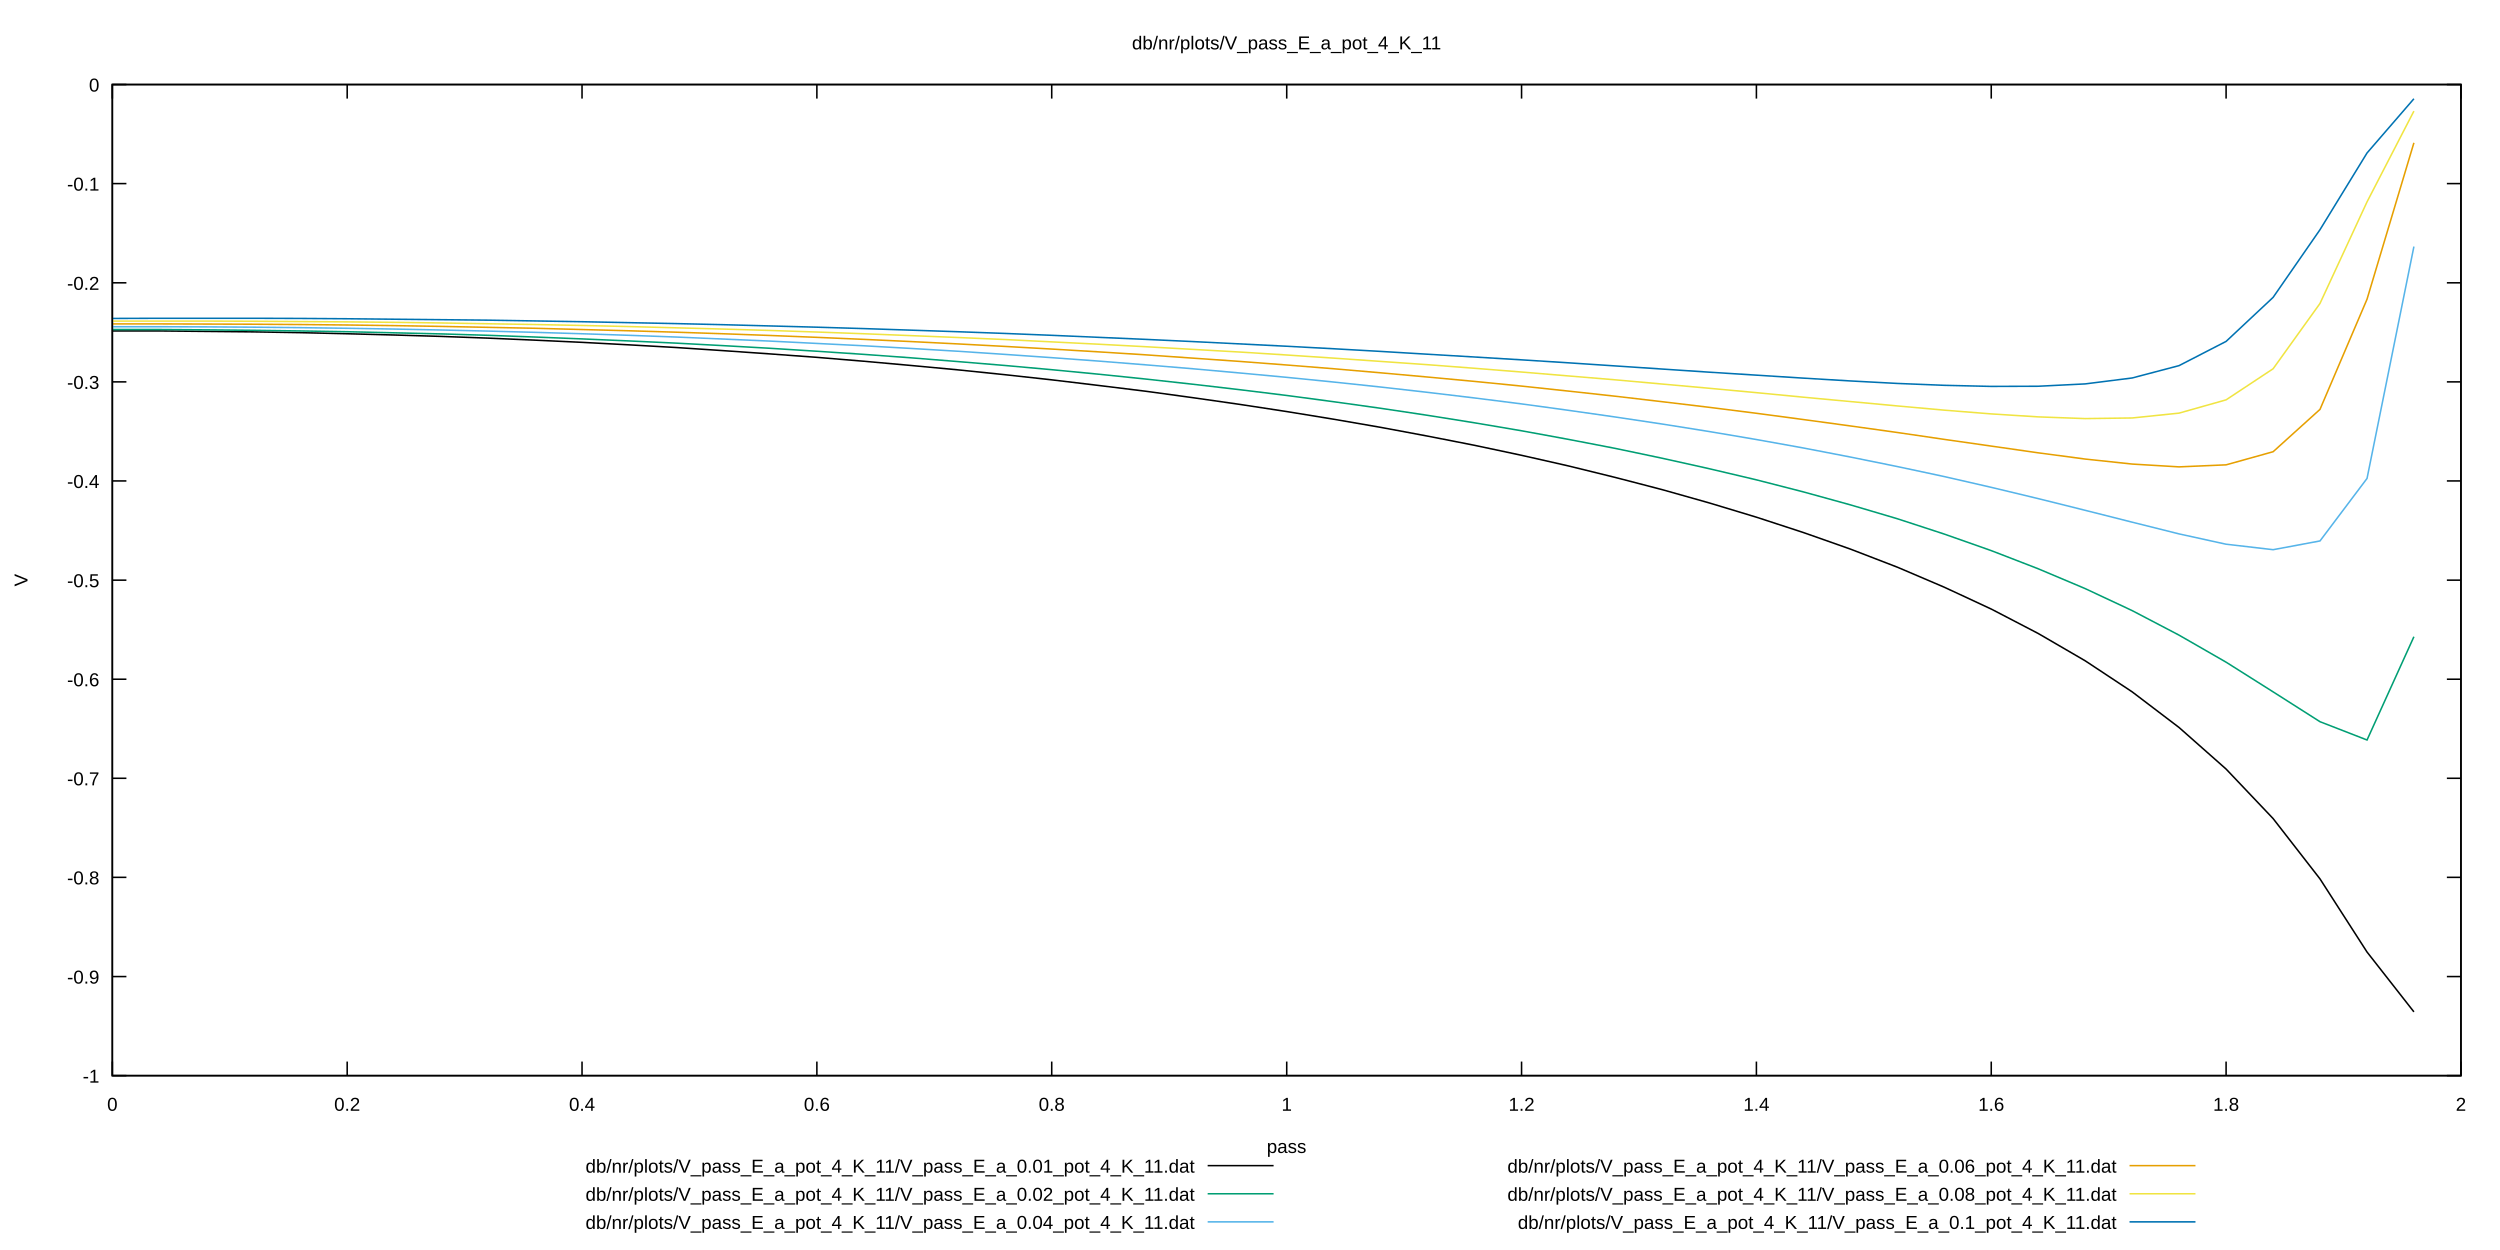
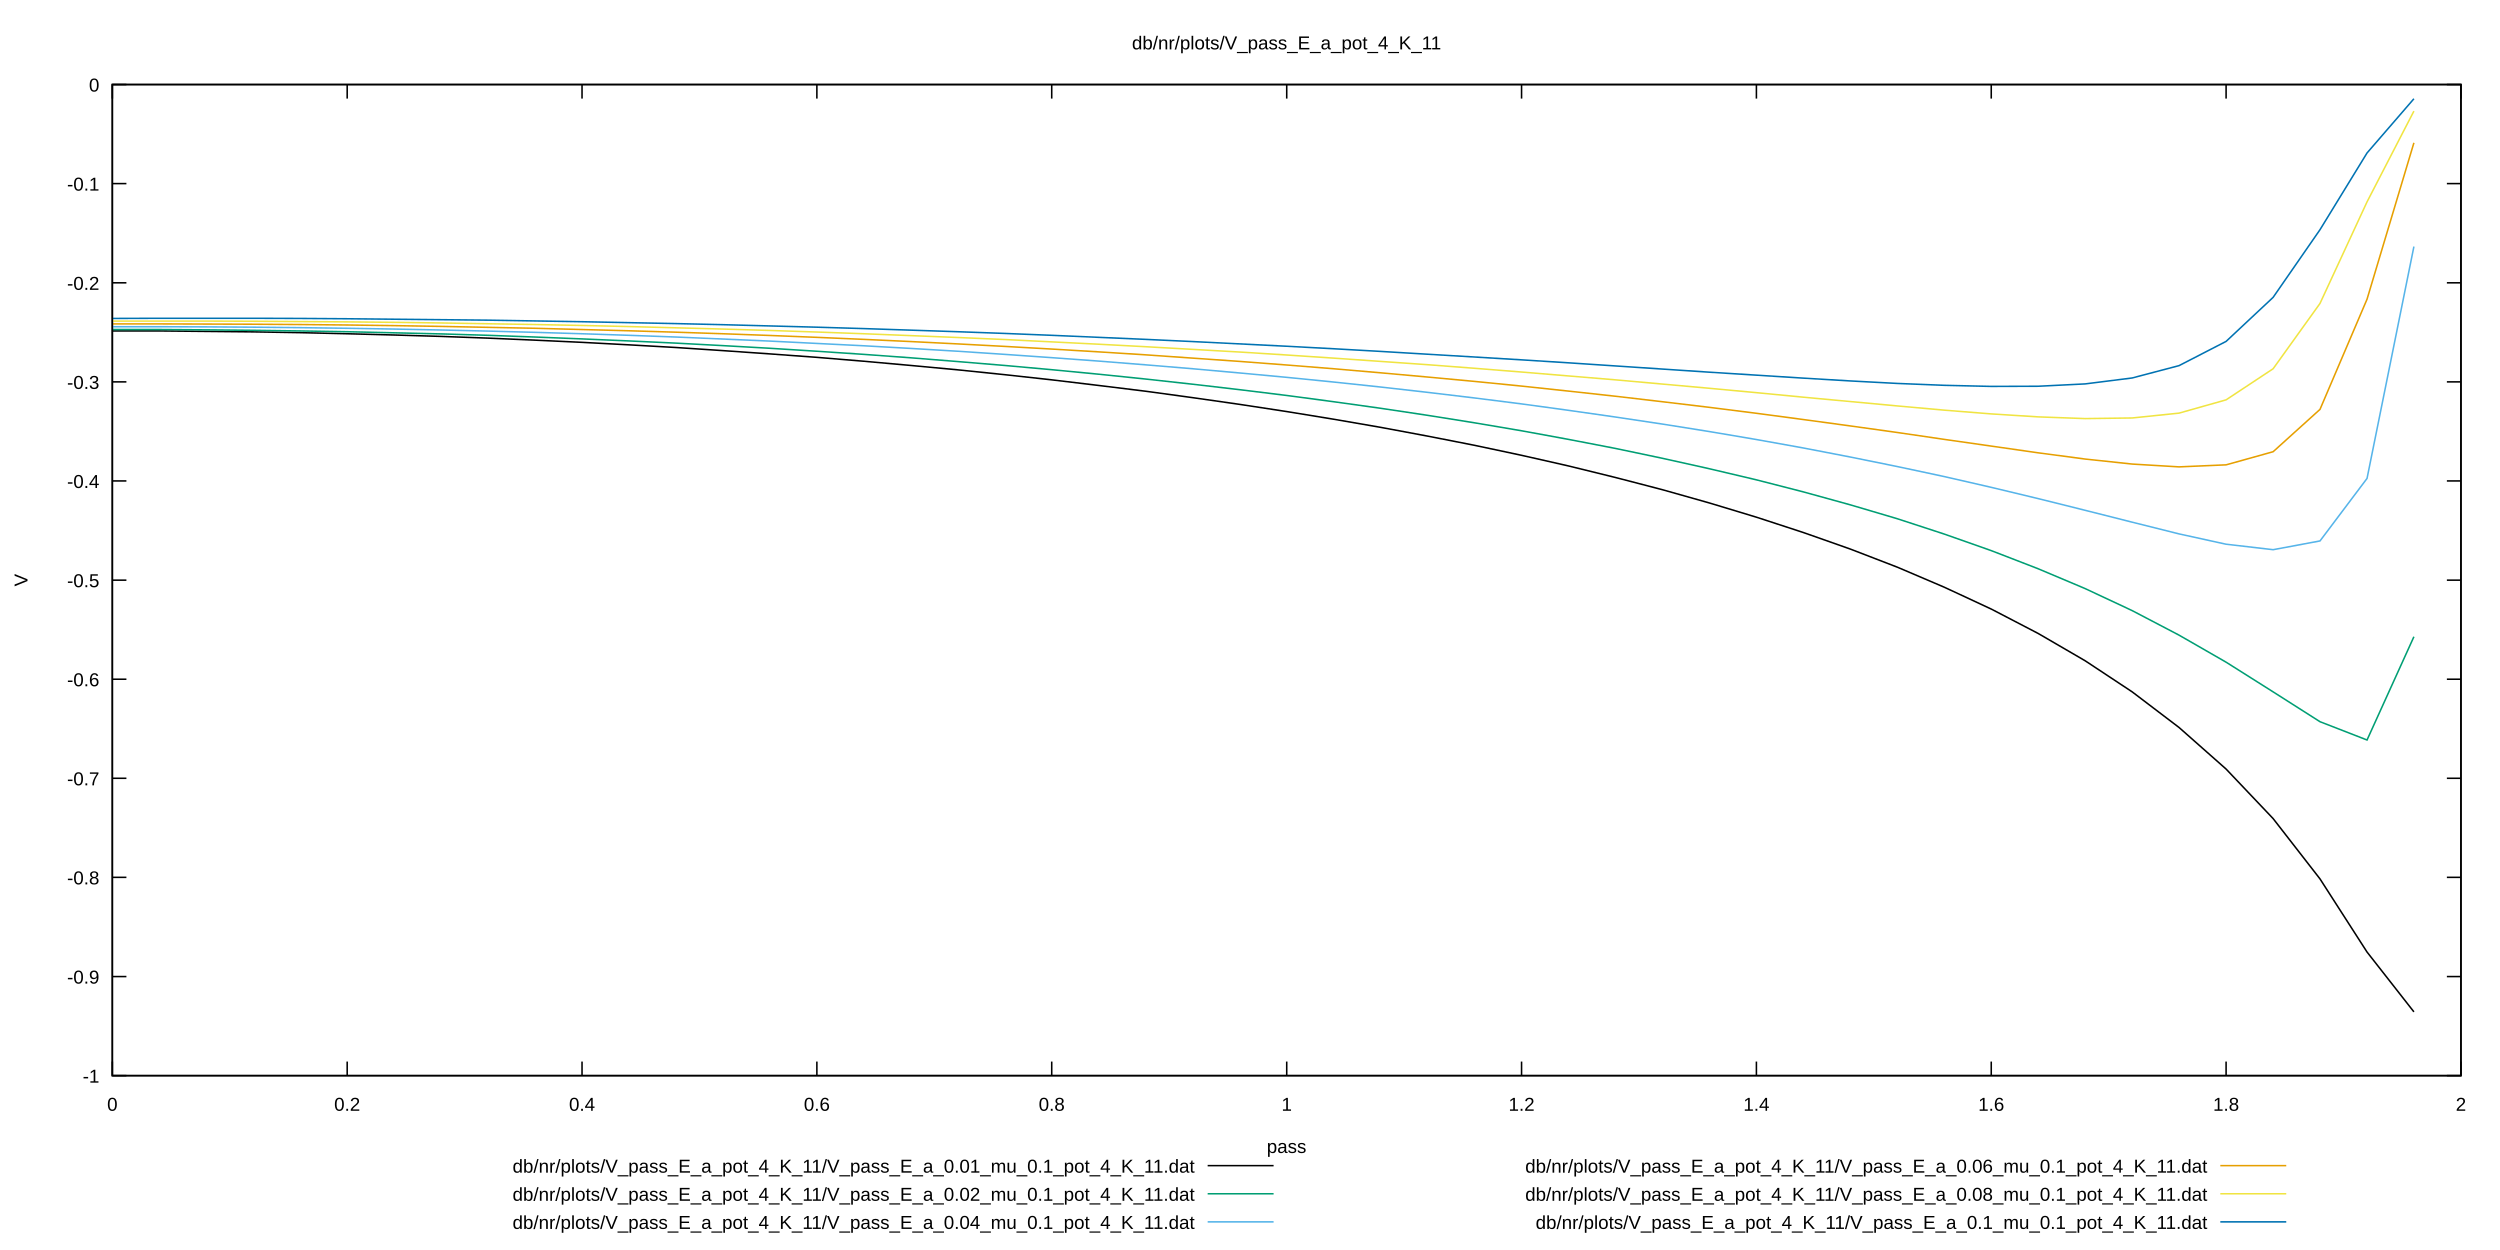
<svg xmlns="http://www.w3.org/2000/svg" xmlns:xlink="http://www.w3.org/1999/xlink" width="1600" height="800" viewBox="0 0 1600 800">
  <g id="gnuplot_canvas">
    <rect x="0" y="0" width="1600" height="800" fill="none" />
    <defs>
      <circle id="gpDot" r="0.5" stroke-width="0.5" />
      <path id="gpPt0" stroke-width="0.222" stroke="currentColor" d="M-1,0 h2 M0,-1 v2" />
      <path id="gpPt1" stroke-width="0.222" stroke="currentColor" d="M-1,-1 L1,1 M1,-1 L-1,1" />
      <path id="gpPt2" stroke-width="0.222" stroke="currentColor" d="M-1,0 L1,0 M0,-1 L0,1 M-1,-1 L1,1 M-1,1 L1,-1" />
      <rect id="gpPt3" stroke-width="0.222" stroke="currentColor" x="-1" y="-1" width="2" height="2" />
      <rect id="gpPt4" stroke-width="0.222" stroke="currentColor" fill="currentColor" x="-1" y="-1" width="2" height="2" />
      <circle id="gpPt5" stroke-width="0.222" stroke="currentColor" cx="0" cy="0" r="1" />
      <use xlink:href="#gpPt5" id="gpPt6" fill="currentColor" stroke="none" />
      <path id="gpPt7" stroke-width="0.222" stroke="currentColor" d="M0,-1.33 L-1.33,0.67 L1.33,0.67 z" />
      <use xlink:href="#gpPt7" id="gpPt8" fill="currentColor" stroke="none" />
      <use xlink:href="#gpPt7" id="gpPt9" stroke="currentColor" transform="rotate(180)" />
      <use xlink:href="#gpPt9" id="gpPt10" fill="currentColor" stroke="none" />
      <use xlink:href="#gpPt3" id="gpPt11" stroke="currentColor" transform="rotate(45)" />
      <use xlink:href="#gpPt11" id="gpPt12" fill="currentColor" stroke="none" />
      <path id="gpPt13" stroke-width="0.222" stroke="currentColor" d="M0,1.330 L1.265,0.411 L0.782,-1.067 L-0.782,-1.076 L-1.265,0.411 z" />
      <use xlink:href="#gpPt13" id="gpPt14" fill="currentColor" stroke="none" />
      <filter id="textbox" filterUnits="objectBoundingBox" x="0" y="0" height="1" width="1">
        <feFlood flood-color="white" flood-opacity="1" result="bgnd" />
        <feComposite in="SourceGraphic" in2="bgnd" operator="atop" />
      </filter>
      <filter id="greybox" filterUnits="objectBoundingBox" x="0" y="0" height="1" width="1">
        <feFlood flood-color="lightgrey" flood-opacity="1" result="grey" />
        <feComposite in="SourceGraphic" in2="grey" operator="atop" />
      </filter>
    </defs>
    <g fill="none" color="white" stroke="currentColor" stroke-width="1.00" stroke-linecap="butt" stroke-linejoin="miter">
</g>
    <g fill="none" color="black" stroke="currentColor" stroke-width="1.00" stroke-linecap="butt" stroke-linejoin="miter">
      <path stroke="black" d="M71.9,688.4 L80.9,688.4 M1575.0,688.4 L1566.0,688.4  " />
      <g transform="translate(63.6,692.9)" stroke="none" fill="black" font-family="Arial" font-size="12.00" text-anchor="end">
        <text>
          <tspan font-family="Arial">-1</tspan>
        </text>
      </g>
    </g>
    <g fill="none" color="black" stroke="currentColor" stroke-width="1.00" stroke-linecap="butt" stroke-linejoin="miter">
      <path stroke="black" d="M71.9,625.0 L80.9,625.0 M1575.0,625.0 L1566.0,625.0  " />
      <g transform="translate(63.6,629.5)" stroke="none" fill="black" font-family="Arial" font-size="12.00" text-anchor="end">
        <text>
          <tspan font-family="Arial">-0.9</tspan>
        </text>
      </g>
    </g>
    <g fill="none" color="black" stroke="currentColor" stroke-width="1.00" stroke-linecap="butt" stroke-linejoin="miter">
      <path stroke="black" d="M71.9,561.5 L80.9,561.5 M1575.0,561.5 L1566.0,561.5  " />
      <g transform="translate(63.6,566.0)" stroke="none" fill="black" font-family="Arial" font-size="12.00" text-anchor="end">
        <text>
          <tspan font-family="Arial">-0.8</tspan>
        </text>
      </g>
    </g>
    <g fill="none" color="black" stroke="currentColor" stroke-width="1.00" stroke-linecap="butt" stroke-linejoin="miter">
      <path stroke="black" d="M71.9,498.1 L80.9,498.1 M1575.0,498.1 L1566.0,498.1  " />
      <g transform="translate(63.6,502.6)" stroke="none" fill="black" font-family="Arial" font-size="12.00" text-anchor="end">
        <text>
          <tspan font-family="Arial">-0.7</tspan>
        </text>
      </g>
    </g>
    <g fill="none" color="black" stroke="currentColor" stroke-width="1.00" stroke-linecap="butt" stroke-linejoin="miter">
      <path stroke="black" d="M71.9,434.7 L80.9,434.7 M1575.0,434.7 L1566.0,434.7  " />
      <g transform="translate(63.6,439.2)" stroke="none" fill="black" font-family="Arial" font-size="12.00" text-anchor="end">
        <text>
          <tspan font-family="Arial">-0.6</tspan>
        </text>
      </g>
    </g>
    <g fill="none" color="black" stroke="currentColor" stroke-width="1.00" stroke-linecap="butt" stroke-linejoin="miter">
      <path stroke="black" d="M71.9,371.3 L80.9,371.3 M1575.0,371.3 L1566.0,371.3  " />
      <g transform="translate(63.6,375.8)" stroke="none" fill="black" font-family="Arial" font-size="12.00" text-anchor="end">
        <text>
          <tspan font-family="Arial">-0.5</tspan>
        </text>
      </g>
    </g>
    <g fill="none" color="black" stroke="currentColor" stroke-width="1.00" stroke-linecap="butt" stroke-linejoin="miter">
      <path stroke="black" d="M71.9,307.8 L80.9,307.8 M1575.0,307.8 L1566.0,307.8  " />
      <g transform="translate(63.6,312.3)" stroke="none" fill="black" font-family="Arial" font-size="12.00" text-anchor="end">
        <text>
          <tspan font-family="Arial">-0.4</tspan>
        </text>
      </g>
    </g>
    <g fill="none" color="black" stroke="currentColor" stroke-width="1.00" stroke-linecap="butt" stroke-linejoin="miter">
      <path stroke="black" d="M71.9,244.4 L80.9,244.4 M1575.0,244.4 L1566.0,244.4  " />
      <g transform="translate(63.6,248.9)" stroke="none" fill="black" font-family="Arial" font-size="12.00" text-anchor="end">
        <text>
          <tspan font-family="Arial">-0.3</tspan>
        </text>
      </g>
    </g>
    <g fill="none" color="black" stroke="currentColor" stroke-width="1.00" stroke-linecap="butt" stroke-linejoin="miter">
      <path stroke="black" d="M71.9,181.0 L80.9,181.0 M1575.0,181.0 L1566.0,181.0  " />
      <g transform="translate(63.6,185.5)" stroke="none" fill="black" font-family="Arial" font-size="12.00" text-anchor="end">
        <text>
          <tspan font-family="Arial">-0.2</tspan>
        </text>
      </g>
    </g>
    <g fill="none" color="black" stroke="currentColor" stroke-width="1.00" stroke-linecap="butt" stroke-linejoin="miter">
      <path stroke="black" d="M71.9,117.5 L80.9,117.5 M1575.0,117.5 L1566.0,117.5  " />
      <g transform="translate(63.6,122.0)" stroke="none" fill="black" font-family="Arial" font-size="12.00" text-anchor="end">
        <text>
          <tspan font-family="Arial">-0.1</tspan>
        </text>
      </g>
    </g>
    <g fill="none" color="black" stroke="currentColor" stroke-width="1.00" stroke-linecap="butt" stroke-linejoin="miter">
      <path stroke="black" d="M71.9,54.1 L80.9,54.1 M1575.0,54.1 L1566.0,54.1  " />
      <g transform="translate(63.6,58.6)" stroke="none" fill="black" font-family="Arial" font-size="12.00" text-anchor="end">
        <text>
          <tspan font-family="Arial"> 0</tspan>
        </text>
      </g>
    </g>
    <g fill="none" color="black" stroke="currentColor" stroke-width="1.00" stroke-linecap="butt" stroke-linejoin="miter">
      <path stroke="black" d="M71.9,688.4 L71.9,679.4 M71.9,54.1 L71.9,63.1  " />
      <g transform="translate(71.9,710.9)" stroke="none" fill="black" font-family="Arial" font-size="12.00" text-anchor="middle">
        <text>
          <tspan font-family="Arial"> 0</tspan>
        </text>
      </g>
    </g>
    <g fill="none" color="black" stroke="currentColor" stroke-width="1.00" stroke-linecap="butt" stroke-linejoin="miter">
      <path stroke="black" d="M222.2,688.4 L222.2,679.4 M222.2,54.1 L222.2,63.1  " />
      <g transform="translate(222.2,710.9)" stroke="none" fill="black" font-family="Arial" font-size="12.00" text-anchor="middle">
        <text>
          <tspan font-family="Arial"> 0.2</tspan>
        </text>
      </g>
    </g>
    <g fill="none" color="black" stroke="currentColor" stroke-width="1.00" stroke-linecap="butt" stroke-linejoin="miter">
      <path stroke="black" d="M372.5,688.4 L372.5,679.4 M372.5,54.1 L372.5,63.1  " />
      <g transform="translate(372.5,710.9)" stroke="none" fill="black" font-family="Arial" font-size="12.00" text-anchor="middle">
        <text>
          <tspan font-family="Arial"> 0.4</tspan>
        </text>
      </g>
    </g>
    <g fill="none" color="black" stroke="currentColor" stroke-width="1.00" stroke-linecap="butt" stroke-linejoin="miter">
      <path stroke="black" d="M522.8,688.4 L522.8,679.4 M522.8,54.1 L522.8,63.1  " />
      <g transform="translate(522.8,710.9)" stroke="none" fill="black" font-family="Arial" font-size="12.00" text-anchor="middle">
        <text>
          <tspan font-family="Arial"> 0.6</tspan>
        </text>
      </g>
    </g>
    <g fill="none" color="black" stroke="currentColor" stroke-width="1.00" stroke-linecap="butt" stroke-linejoin="miter">
      <path stroke="black" d="M673.1,688.4 L673.1,679.4 M673.1,54.1 L673.1,63.1  " />
      <g transform="translate(673.1,710.9)" stroke="none" fill="black" font-family="Arial" font-size="12.00" text-anchor="middle">
        <text>
          <tspan font-family="Arial"> 0.8</tspan>
        </text>
      </g>
    </g>
    <g fill="none" color="black" stroke="currentColor" stroke-width="1.00" stroke-linecap="butt" stroke-linejoin="miter">
      <path stroke="black" d="M823.5,688.4 L823.5,679.4 M823.5,54.1 L823.5,63.1  " />
      <g transform="translate(823.5,710.9)" stroke="none" fill="black" font-family="Arial" font-size="12.00" text-anchor="middle">
        <text>
          <tspan font-family="Arial"> 1</tspan>
        </text>
      </g>
    </g>
    <g fill="none" color="black" stroke="currentColor" stroke-width="1.00" stroke-linecap="butt" stroke-linejoin="miter">
      <path stroke="black" d="M973.8,688.4 L973.8,679.4 M973.8,54.1 L973.8,63.1  " />
      <g transform="translate(973.8,710.9)" stroke="none" fill="black" font-family="Arial" font-size="12.00" text-anchor="middle">
        <text>
          <tspan font-family="Arial"> 1.2</tspan>
        </text>
      </g>
    </g>
    <g fill="none" color="black" stroke="currentColor" stroke-width="1.00" stroke-linecap="butt" stroke-linejoin="miter">
      <path stroke="black" d="M1124.1,688.4 L1124.1,679.4 M1124.1,54.1 L1124.1,63.1  " />
      <g transform="translate(1124.1,710.9)" stroke="none" fill="black" font-family="Arial" font-size="12.00" text-anchor="middle">
        <text>
          <tspan font-family="Arial"> 1.4</tspan>
        </text>
      </g>
    </g>
    <g fill="none" color="black" stroke="currentColor" stroke-width="1.00" stroke-linecap="butt" stroke-linejoin="miter">
      <path stroke="black" d="M1274.4,688.4 L1274.4,679.4 M1274.4,54.1 L1274.4,63.1  " />
      <g transform="translate(1274.4,710.9)" stroke="none" fill="black" font-family="Arial" font-size="12.00" text-anchor="middle">
        <text>
          <tspan font-family="Arial"> 1.6</tspan>
        </text>
      </g>
    </g>
    <g fill="none" color="black" stroke="currentColor" stroke-width="1.00" stroke-linecap="butt" stroke-linejoin="miter">
      <path stroke="black" d="M1424.7,688.4 L1424.7,679.4 M1424.7,54.1 L1424.7,63.1  " />
      <g transform="translate(1424.7,710.9)" stroke="none" fill="black" font-family="Arial" font-size="12.00" text-anchor="middle">
        <text>
          <tspan font-family="Arial"> 1.8</tspan>
        </text>
      </g>
    </g>
    <g fill="none" color="black" stroke="currentColor" stroke-width="1.00" stroke-linecap="butt" stroke-linejoin="miter">
      <path stroke="black" d="M1575.0,688.4 L1575.0,679.4 M1575.0,54.1 L1575.0,63.1  " />
      <g transform="translate(1575.0,710.9)" stroke="none" fill="black" font-family="Arial" font-size="12.00" text-anchor="middle">
        <text>
          <tspan font-family="Arial"> 2</tspan>
        </text>
      </g>
    </g>
    <g fill="none" color="black" stroke="currentColor" stroke-width="1.00" stroke-linecap="butt" stroke-linejoin="miter">
</g>
    <g fill="none" color="black" stroke="currentColor" stroke-width="1.00" stroke-linecap="butt" stroke-linejoin="miter">
      <path stroke="black" d="M71.9,54.1 L71.9,688.4 L1575.0,688.4 L1575.0,54.1 L71.9,54.1 Z  " />
    </g>
    <g fill="none" color="black" stroke="currentColor" stroke-width="1.00" stroke-linecap="butt" stroke-linejoin="miter">
      <g transform="translate(17.6,371.3) rotate(270)" stroke="none" fill="black" font-family="Arial" font-size="12.00" text-anchor="middle">
        <text>
          <tspan font-family="Arial">V</tspan>
        </text>
      </g>
    </g>
    <g fill="none" color="black" stroke="currentColor" stroke-width="1.00" stroke-linecap="butt" stroke-linejoin="miter">
      <g transform="translate(823.4,737.9)" stroke="none" fill="black" font-family="Arial" font-size="12.00" text-anchor="middle">
        <text>
          <tspan font-family="Arial">pass</tspan>
        </text>
      </g>
    </g>
    <g fill="none" color="black" stroke="currentColor" stroke-width="1.00" stroke-linecap="butt" stroke-linejoin="miter">
      <g transform="translate(823.4,31.6)" stroke="none" fill="black" font-family="Arial" font-size="12.00" text-anchor="middle">
        <text>db/nr/plots/V_pass_E_a_pot_4_K_11</text>
      </g>
    </g>
    <g id="gnuplot_plot_1">
      <g fill="none" color="black" stroke="currentColor" stroke-width="1.00" stroke-linecap="butt" stroke-linejoin="miter">
        <g transform="translate(764.6,750.5)" stroke="none" fill="black" font-family="Arial" font-size="12.00" text-anchor="end">
-           <text>db/nr/plots/V_pass_E_a_pot_4_K_11/V_pass_E_a_0.01_pot_4_K_11.dat</text>
+           <text>db/nr/plots/V_pass_E_a_pot_4_K_11/V_pass_E_a_0.01_mu_0.1_pot_4_K_11.dat</text>
        </g>
      </g>
      <g fill="none" color="black" stroke="currentColor" stroke-width="1.00" stroke-linecap="butt" stroke-linejoin="miter">
        <path stroke="rgb(  0,   0,   0)" d="M772.9,746.0 L815.1,746.0 M71.9,211.8 L102.0,211.8 L132.0,212.1 L162.1,212.4 L192.1,212.9 L222.2,213.6   L252.3,214.4 L282.3,215.3 L312.4,216.4 L342.5,217.7 L372.5,219.1 L402.6,220.7 L432.6,222.4 L462.7,224.4   L492.8,226.5 L522.8,228.7 L552.9,231.2 L583.0,233.9 L613.0,236.7 L643.1,239.8 L673.1,243.1 L703.2,246.7   L733.3,250.4 L763.3,254.5 L793.4,258.8 L823.5,263.4 L853.5,268.3 L883.6,273.5 L913.6,279.1 L943.7,285.0   L973.8,291.4 L1003.8,298.2 L1033.9,305.6 L1063.9,313.4 L1094.0,321.9 L1124.1,331.0 L1154.1,340.8 L1184.2,351.4   L1214.3,363.0 L1244.3,375.8 L1274.4,389.8 L1304.4,405.4 L1334.5,422.9 L1364.6,442.8 L1394.6,465.6 L1424.7,492.2   L1454.8,523.9 L1484.8,562.5 L1514.9,609.3 L1544.9,647.6  " />
      </g>
    </g>
    <g id="gnuplot_plot_2">
      <g fill="none" color="black" stroke="currentColor" stroke-width="1.00" stroke-linecap="butt" stroke-linejoin="miter">
        <g transform="translate(764.6,768.5)" stroke="none" fill="black" font-family="Arial" font-size="12.00" text-anchor="end">
-           <text>db/nr/plots/V_pass_E_a_pot_4_K_11/V_pass_E_a_0.02_pot_4_K_11.dat</text>
+           <text>db/nr/plots/V_pass_E_a_pot_4_K_11/V_pass_E_a_0.02_mu_0.1_pot_4_K_11.dat</text>
        </g>
      </g>
      <g fill="none" color="black" stroke="currentColor" stroke-width="1.00" stroke-linecap="butt" stroke-linejoin="miter">
        <path stroke="rgb(  0, 158, 115)" d="M772.9,764.0 L815.1,764.0 M71.9,210.9 L102.0,210.9 L132.0,211.1 L162.1,211.4 L192.1,211.8 L222.2,212.3   L252.3,213.0 L282.3,213.7 L312.4,214.6 L342.5,215.7 L372.5,216.9 L402.6,218.2 L432.6,219.6 L462.7,221.2   L492.8,222.9 L522.8,224.8 L552.9,226.8 L583.0,229.0 L613.0,231.4 L643.1,233.9 L673.1,236.6 L703.2,239.5   L733.3,242.6 L763.3,245.9 L793.4,249.4 L823.5,253.1 L853.5,257.1 L883.6,261.3 L913.6,265.8 L943.7,270.6   L973.8,275.7 L1003.8,281.2 L1033.9,287.0 L1063.9,293.3 L1094.0,300.0 L1124.1,307.1 L1154.1,314.8 L1184.2,323.1   L1214.3,332.0 L1244.3,341.8 L1274.4,352.4 L1304.4,364.0 L1334.5,376.7 L1364.6,390.8 L1394.6,406.5 L1424.7,423.8   L1454.8,442.8 L1484.8,461.9 L1514.9,473.6 L1544.9,407.5  " />
      </g>
    </g>
    <g id="gnuplot_plot_3">
      <g fill="none" color="black" stroke="currentColor" stroke-width="1.00" stroke-linecap="butt" stroke-linejoin="miter">
        <g transform="translate(764.6,786.5)" stroke="none" fill="black" font-family="Arial" font-size="12.00" text-anchor="end">
-           <text>db/nr/plots/V_pass_E_a_pot_4_K_11/V_pass_E_a_0.04_pot_4_K_11.dat</text>
+           <text>db/nr/plots/V_pass_E_a_pot_4_K_11/V_pass_E_a_0.04_mu_0.1_pot_4_K_11.dat</text>
        </g>
      </g>
      <g fill="none" color="black" stroke="currentColor" stroke-width="1.00" stroke-linecap="butt" stroke-linejoin="miter">
        <path stroke="rgb( 86, 180, 233)" d="M772.9,782.0 L815.1,782.0 M71.9,209.1 L102.0,209.1 L132.0,209.2 L162.1,209.4 L192.1,209.7 L222.2,210.1   L252.3,210.6 L282.3,211.2 L312.4,211.9 L342.5,212.7 L372.5,213.6 L402.6,214.6 L432.6,215.7 L462.7,217.0   L492.8,218.3 L522.8,219.8 L552.9,221.3 L583.0,223.0 L613.0,224.8 L643.1,226.8 L673.1,228.9 L703.2,231.1   L733.3,233.5 L763.3,236.0 L793.4,238.7 L823.5,241.5 L853.5,244.5 L883.6,247.7 L913.6,251.1 L943.7,254.7   L973.8,258.5 L1003.8,262.6 L1033.9,266.9 L1063.9,271.4 L1094.0,276.2 L1124.1,281.3 L1154.1,286.7 L1184.2,292.5   L1214.3,298.6 L1244.3,305.0 L1274.4,311.9 L1304.4,319.1 L1334.5,326.6 L1364.6,334.2 L1394.6,341.7 L1424.7,348.3   L1454.8,351.8 L1484.8,346.2 L1514.9,306.2 L1544.9,157.8  " />
      </g>
    </g>
    <g id="gnuplot_plot_4">
      <g fill="none" color="black" stroke="currentColor" stroke-width="1.00" stroke-linecap="butt" stroke-linejoin="miter">
-         <g transform="translate(1354.6,750.5)" stroke="none" fill="black" font-family="Arial" font-size="12.00" text-anchor="end">
-           <text>db/nr/plots/V_pass_E_a_pot_4_K_11/V_pass_E_a_0.06_pot_4_K_11.dat</text>
-         </g>
-       </g>
-       <g fill="none" color="black" stroke="currentColor" stroke-width="1.00" stroke-linecap="butt" stroke-linejoin="miter">
-         <path stroke="rgb(230, 159,   0)" d="M1362.9,746.0 L1405.1,746.0 M71.9,207.3 L102.0,207.3 L132.0,207.4 L162.1,207.5 L192.1,207.7 L222.2,208.0   L252.3,208.4 L282.3,208.9 L312.4,209.5 L342.5,210.1 L372.5,210.9 L402.6,211.7 L432.6,212.6 L462.7,213.6   L492.8,214.7 L522.8,215.9 L552.9,217.2 L583.0,218.6 L613.0,220.1 L643.1,221.7 L673.1,223.4 L703.2,225.2   L733.3,227.1 L763.3,229.2 L793.4,231.3 L823.5,233.6 L853.5,236.0 L883.6,238.6 L913.6,241.3 L943.7,244.1   L973.8,247.1 L1003.8,250.3 L1033.9,253.6 L1063.9,257.1 L1094.0,260.7 L1124.1,264.5 L1154.1,268.5 L1184.2,272.6   L1214.3,276.8 L1244.3,281.2 L1274.4,285.5 L1304.4,289.8 L1334.5,293.8 L1364.6,297.0 L1394.6,298.8 L1424.7,297.5   L1454.8,289.1 L1484.8,262.0 L1514.9,191.5 L1544.9,91.4  " />
+         <g transform="translate(1412.7,750.5)" stroke="none" fill="black" font-family="Arial" font-size="12.00" text-anchor="end">
+           <text>db/nr/plots/V_pass_E_a_pot_4_K_11/V_pass_E_a_0.06_mu_0.1_pot_4_K_11.dat</text>
+         </g>
+       </g>
+       <g fill="none" color="black" stroke="currentColor" stroke-width="1.00" stroke-linecap="butt" stroke-linejoin="miter">
+         <path stroke="rgb(230, 159,   0)" d="M1421.0,746.0 L1463.2,746.0 M71.9,207.3 L102.0,207.3 L132.0,207.4 L162.1,207.5 L192.1,207.7 L222.2,208.0   L252.3,208.4 L282.3,208.9 L312.4,209.5 L342.5,210.1 L372.5,210.9 L402.6,211.7 L432.6,212.6 L462.7,213.6   L492.8,214.7 L522.8,215.9 L552.9,217.2 L583.0,218.6 L613.0,220.1 L643.1,221.7 L673.1,223.4 L703.2,225.2   L733.3,227.1 L763.3,229.2 L793.4,231.3 L823.5,233.6 L853.5,236.0 L883.6,238.6 L913.6,241.3 L943.7,244.1   L973.8,247.1 L1003.8,250.3 L1033.9,253.6 L1063.9,257.1 L1094.0,260.7 L1124.1,264.5 L1154.1,268.5 L1184.2,272.6   L1214.3,276.8 L1244.3,281.2 L1274.4,285.5 L1304.4,289.8 L1334.5,293.8 L1364.6,297.0 L1394.6,298.8 L1424.7,297.5   L1454.8,289.1 L1484.8,262.0 L1514.9,191.5 L1544.9,91.4  " />
      </g>
    </g>
    <g id="gnuplot_plot_5">
      <g fill="none" color="black" stroke="currentColor" stroke-width="1.00" stroke-linecap="butt" stroke-linejoin="miter">
-         <g transform="translate(1354.6,768.5)" stroke="none" fill="black" font-family="Arial" font-size="12.00" text-anchor="end">
-           <text>db/nr/plots/V_pass_E_a_pot_4_K_11/V_pass_E_a_0.08_pot_4_K_11.dat</text>
-         </g>
-       </g>
-       <g fill="none" color="black" stroke="currentColor" stroke-width="1.00" stroke-linecap="butt" stroke-linejoin="miter">
-         <path stroke="rgb(240, 228,  66)" d="M1362.9,764.0 L1405.1,764.0 M71.9,205.5 L102.0,205.5 L132.0,205.5 L162.1,205.6 L192.1,205.8 L222.2,206.0   L252.3,206.3 L282.3,206.7 L312.4,207.2 L342.5,207.7 L372.5,208.3 L402.6,209.0 L432.6,209.8 L462.7,210.6   L492.8,211.5 L522.8,212.5 L552.9,213.6 L583.0,214.8 L613.0,216.0 L643.1,217.3 L673.1,218.8 L703.2,220.3   L733.3,221.9 L763.3,223.6 L793.4,225.3 L823.5,227.2 L853.5,229.2 L883.6,231.3 L913.6,233.4 L943.7,235.7   L973.8,238.1 L1003.8,240.6 L1033.9,243.1 L1063.9,245.8 L1094.0,248.5 L1124.1,251.3 L1154.1,254.2 L1184.2,257.0   L1214.3,259.8 L1244.3,262.5 L1274.4,264.9 L1304.4,266.8 L1334.5,267.9 L1364.6,267.5 L1394.6,264.4 L1424.7,255.9   L1454.8,236.0 L1484.8,194.2 L1514.9,129.2 L1544.9,71.1  " />
+         <g transform="translate(1412.7,768.5)" stroke="none" fill="black" font-family="Arial" font-size="12.00" text-anchor="end">
+           <text>db/nr/plots/V_pass_E_a_pot_4_K_11/V_pass_E_a_0.08_mu_0.1_pot_4_K_11.dat</text>
+         </g>
+       </g>
+       <g fill="none" color="black" stroke="currentColor" stroke-width="1.00" stroke-linecap="butt" stroke-linejoin="miter">
+         <path stroke="rgb(240, 228,  66)" d="M1421.0,764.0 L1463.2,764.0 M71.9,205.5 L102.0,205.5 L132.0,205.5 L162.1,205.6 L192.1,205.8 L222.2,206.0   L252.3,206.3 L282.3,206.7 L312.4,207.2 L342.5,207.7 L372.5,208.3 L402.6,209.0 L432.6,209.8 L462.7,210.6   L492.8,211.5 L522.8,212.5 L552.9,213.6 L583.0,214.8 L613.0,216.0 L643.1,217.3 L673.1,218.8 L703.2,220.3   L733.3,221.9 L763.3,223.6 L793.4,225.3 L823.5,227.2 L853.5,229.2 L883.6,231.3 L913.6,233.4 L943.7,235.7   L973.8,238.1 L1003.8,240.6 L1033.9,243.1 L1063.9,245.8 L1094.0,248.5 L1124.1,251.3 L1154.1,254.2 L1184.2,257.0   L1214.3,259.8 L1244.3,262.5 L1274.4,264.9 L1304.4,266.8 L1334.5,267.9 L1364.6,267.5 L1394.6,264.4 L1424.7,255.9   L1454.8,236.0 L1484.8,194.2 L1514.9,129.2 L1544.9,71.1  " />
      </g>
    </g>
    <g id="gnuplot_plot_6">
      <g fill="none" color="black" stroke="currentColor" stroke-width="1.00" stroke-linecap="butt" stroke-linejoin="miter">
-         <g transform="translate(1354.6,786.5)" stroke="none" fill="black" font-family="Arial" font-size="12.00" text-anchor="end">
-           <text>db/nr/plots/V_pass_E_a_pot_4_K_11/V_pass_E_a_0.1_pot_4_K_11.dat</text>
-         </g>
-       </g>
-       <g fill="none" color="black" stroke="currentColor" stroke-width="1.00" stroke-linecap="butt" stroke-linejoin="miter">
-         <path stroke="rgb(  0, 114, 178)" d="M1362.9,782.0 L1405.1,782.0 M71.9,203.8 L102.0,203.7 L132.0,203.7 L162.1,203.7 L192.1,203.8 L222.2,204.0   L252.3,204.3 L282.3,204.6 L312.4,204.9 L342.5,205.4 L372.5,205.9 L402.6,206.5 L432.6,207.1 L462.7,207.8   L492.8,208.6 L522.8,209.4 L552.9,210.3 L583.0,211.3 L613.0,212.3 L643.1,213.4 L673.1,214.6 L703.2,215.9   L733.3,217.2 L763.3,218.6 L793.4,220.1 L823.5,221.6 L853.5,223.2 L883.6,224.9 L913.6,226.7 L943.7,228.5   L973.8,230.3 L1003.8,232.2 L1033.9,234.2 L1063.9,236.2 L1094.0,238.2 L1124.1,240.1 L1154.1,242.0 L1184.2,243.8   L1214.3,245.4 L1244.3,246.6 L1274.4,247.3 L1304.4,247.2 L1334.5,245.7 L1364.6,241.9 L1394.6,234.0 L1424.7,218.5   L1454.8,190.3 L1484.8,147.0 L1514.9,97.9 L1544.9,63.2  " />
+         <g transform="translate(1412.7,786.5)" stroke="none" fill="black" font-family="Arial" font-size="12.00" text-anchor="end">
+           <text>db/nr/plots/V_pass_E_a_pot_4_K_11/V_pass_E_a_0.1_mu_0.1_pot_4_K_11.dat</text>
+         </g>
+       </g>
+       <g fill="none" color="black" stroke="currentColor" stroke-width="1.00" stroke-linecap="butt" stroke-linejoin="miter">
+         <path stroke="rgb(  0, 114, 178)" d="M1421.0,782.0 L1463.2,782.0 M71.9,203.8 L102.0,203.7 L132.0,203.7 L162.1,203.7 L192.1,203.8 L222.2,204.0   L252.3,204.3 L282.3,204.6 L312.4,204.9 L342.5,205.4 L372.5,205.9 L402.6,206.5 L432.6,207.1 L462.7,207.8   L492.8,208.6 L522.8,209.4 L552.9,210.3 L583.0,211.3 L613.0,212.3 L643.1,213.4 L673.1,214.6 L703.2,215.9   L733.3,217.2 L763.3,218.6 L793.4,220.1 L823.5,221.6 L853.5,223.2 L883.6,224.9 L913.6,226.7 L943.7,228.5   L973.8,230.3 L1003.8,232.2 L1033.9,234.2 L1063.9,236.2 L1094.0,238.2 L1124.1,240.1 L1154.1,242.0 L1184.2,243.8   L1214.3,245.4 L1244.3,246.6 L1274.4,247.3 L1304.4,247.2 L1334.5,245.7 L1364.6,241.9 L1394.6,234.0 L1424.7,218.5   L1454.8,190.3 L1484.8,147.0 L1514.9,97.9 L1544.9,63.2  " />
      </g>
    </g>
    <g fill="none" color="white" stroke="rgb(  0, 114, 178)" stroke-width="2.00" stroke-linecap="butt" stroke-linejoin="miter">
</g>
    <g fill="none" color="black" stroke="currentColor" stroke-width="2.00" stroke-linecap="butt" stroke-linejoin="miter">
</g>
    <g fill="none" color="black" stroke="black" stroke-width="1.00" stroke-linecap="butt" stroke-linejoin="miter">
</g>
    <g fill="none" color="black" stroke="currentColor" stroke-width="1.00" stroke-linecap="butt" stroke-linejoin="miter">
      <path stroke="black" d="M71.9,54.1 L71.9,688.4 L1575.0,688.4 L1575.0,54.1 L71.9,54.1 Z  " />
    </g>
    <g fill="none" color="black" stroke="currentColor" stroke-width="1.00" stroke-linecap="butt" stroke-linejoin="miter">
</g>
  </g>
</svg>
